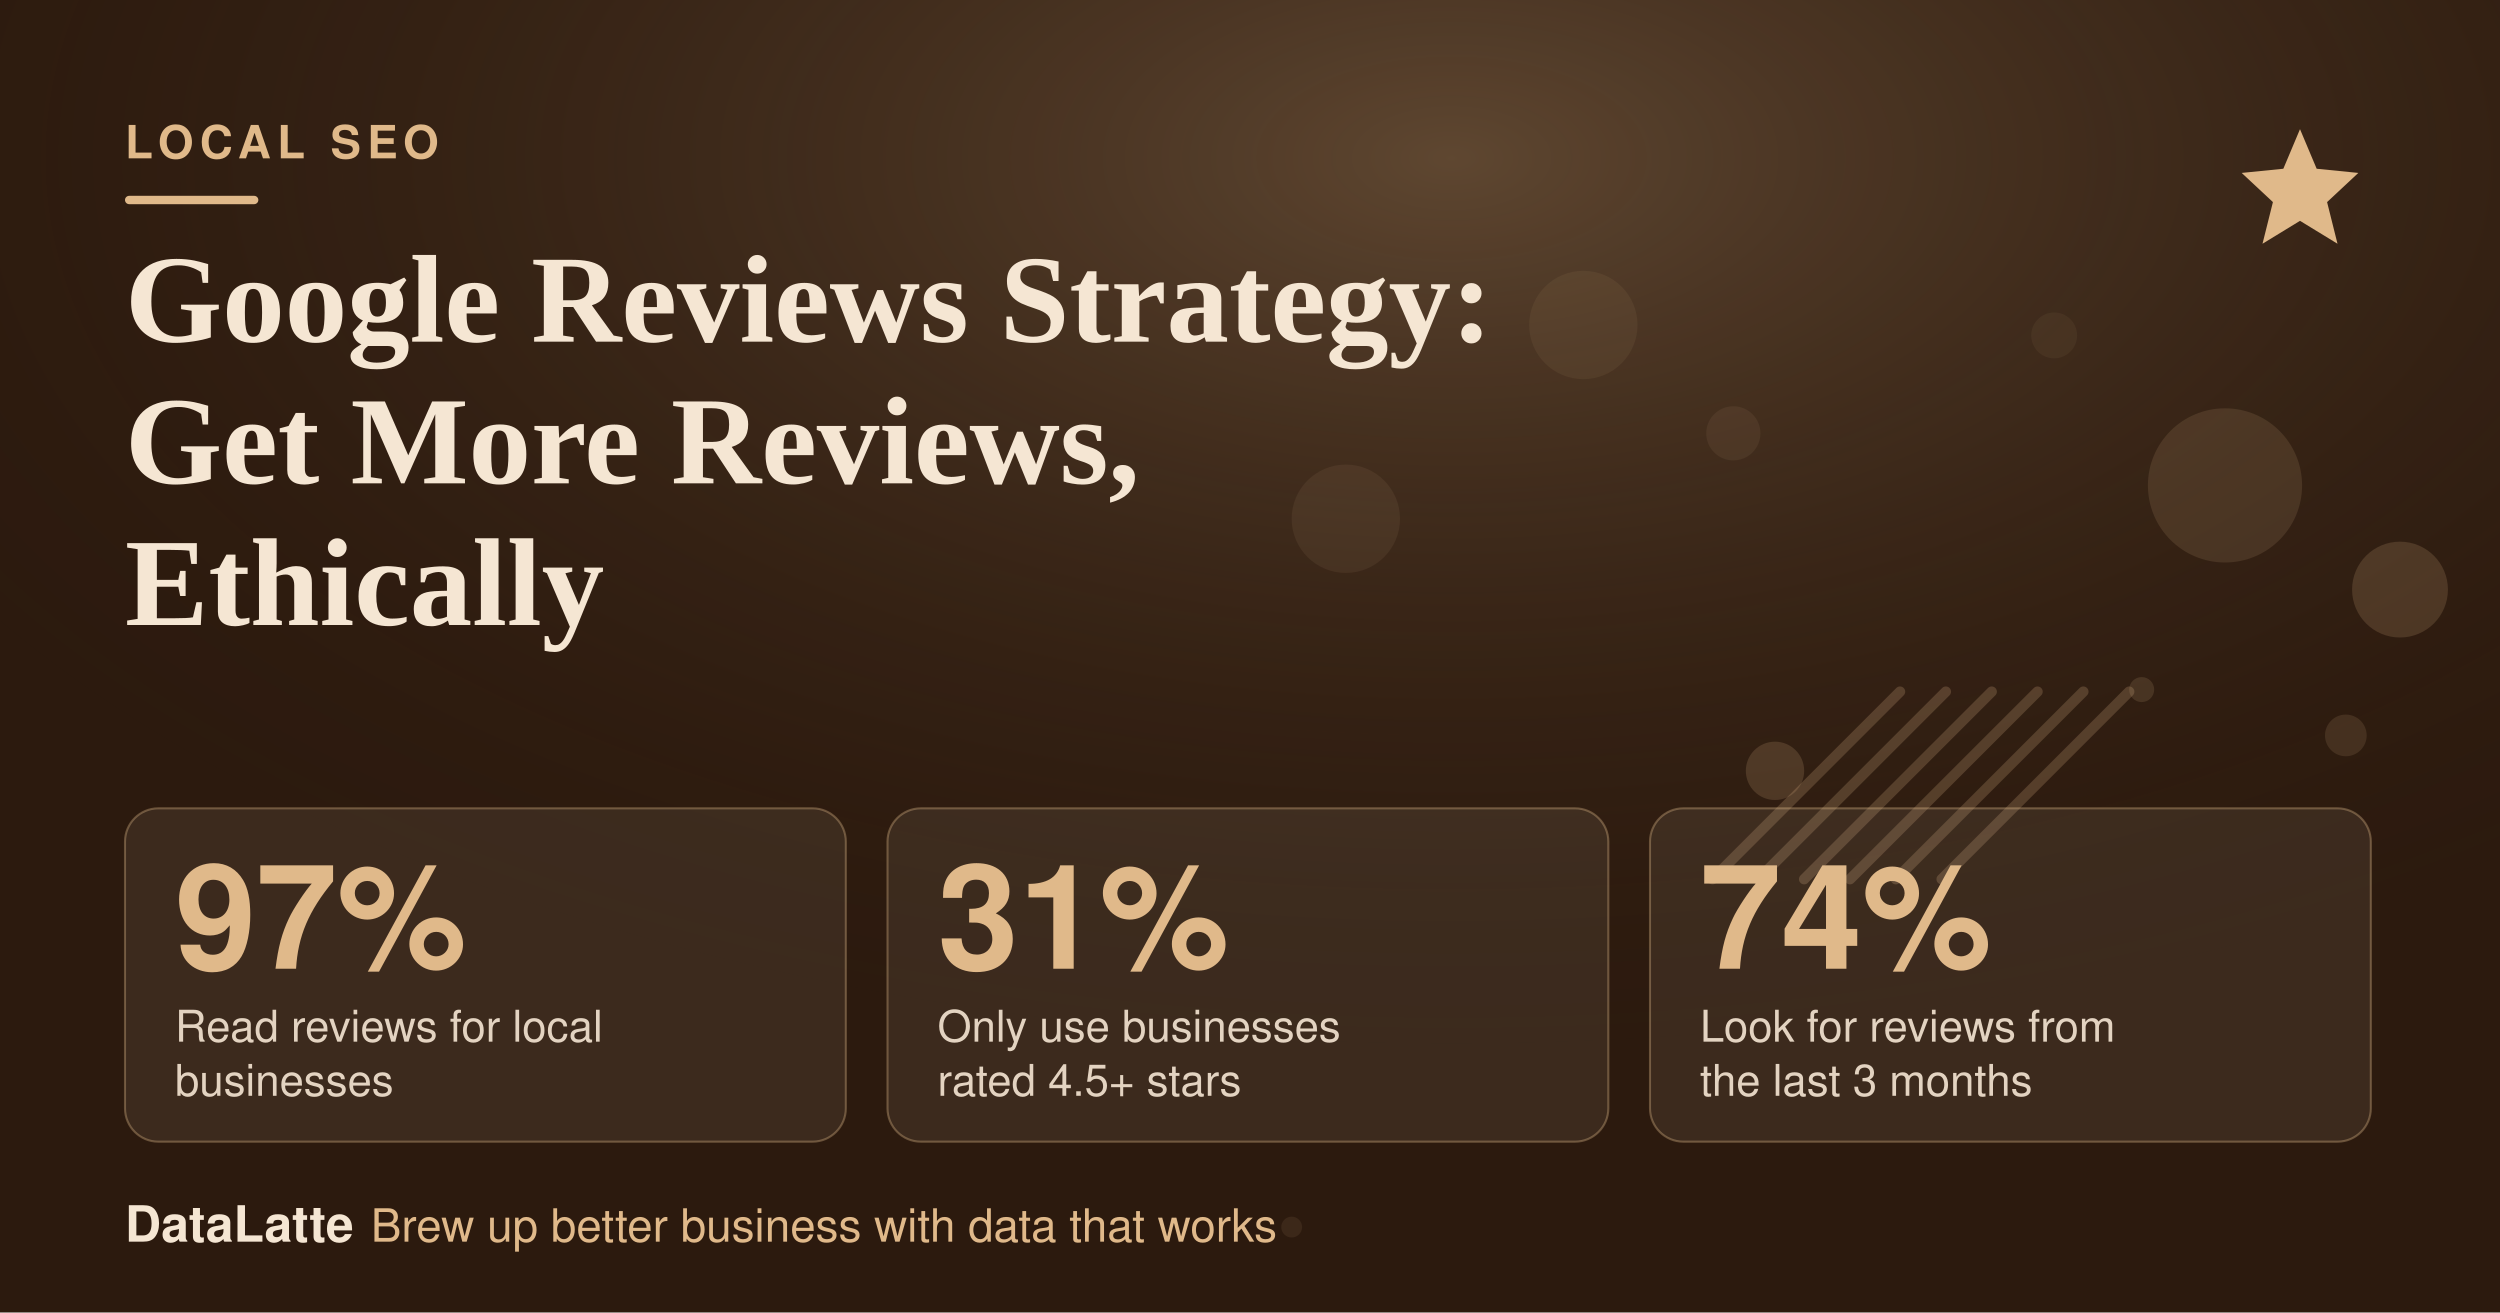
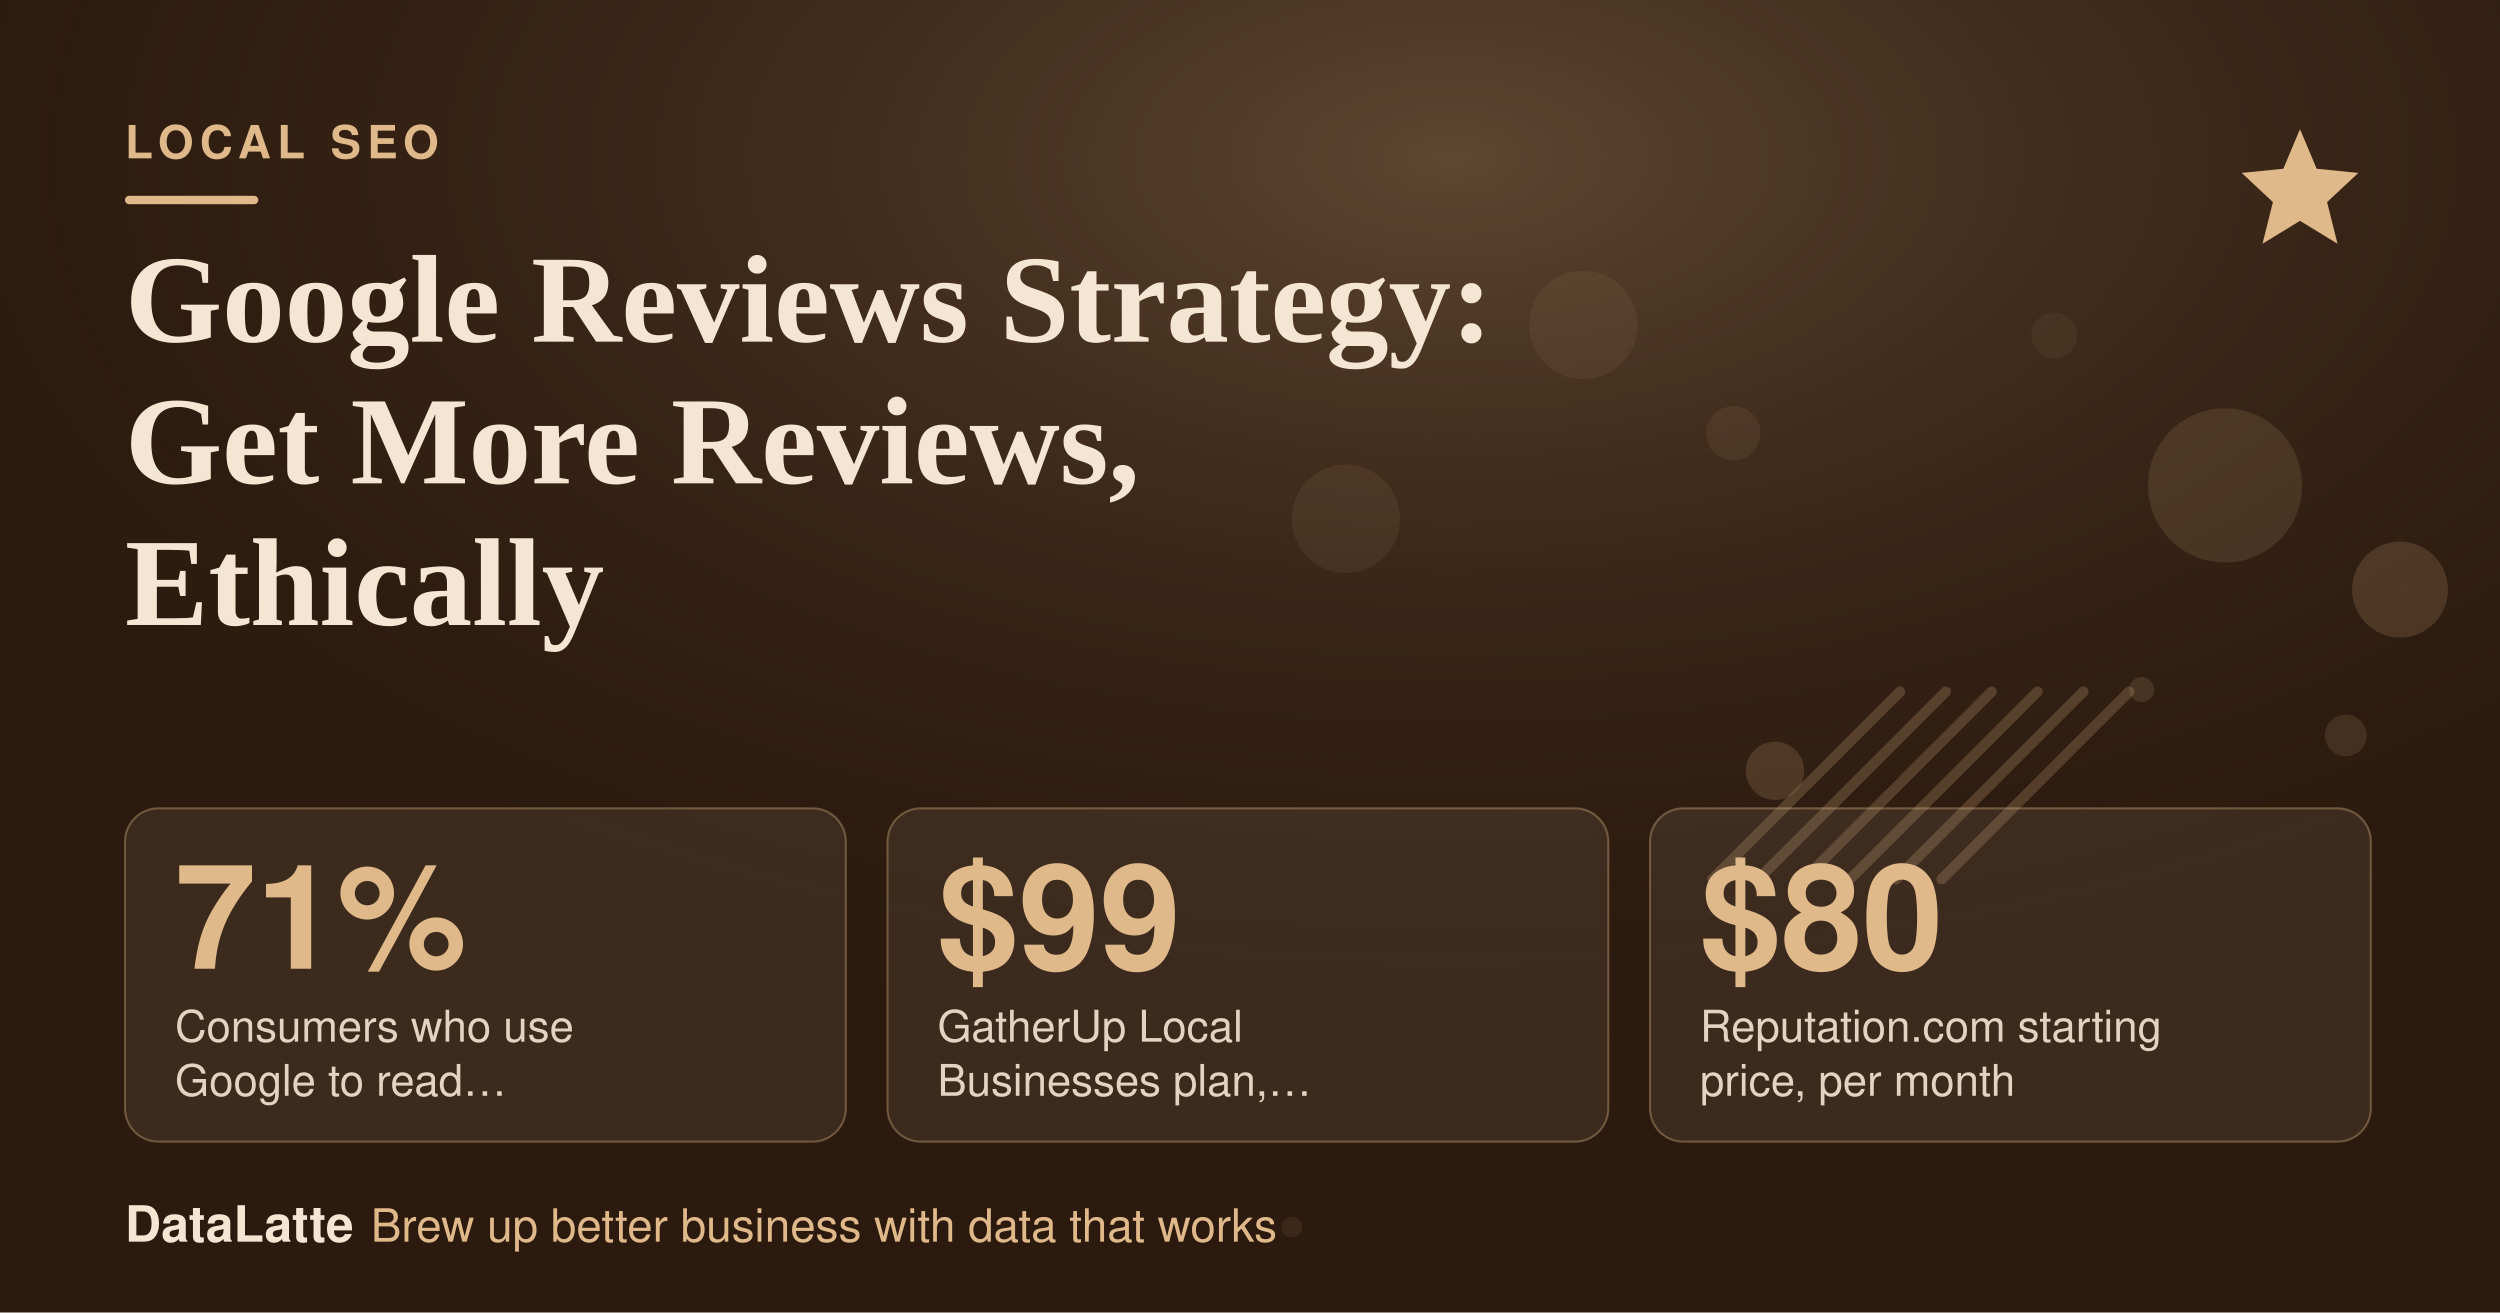
<svg xmlns="http://www.w3.org/2000/svg" width="1200" height="630" viewBox="0 0 1200 630" role="img" aria-label="Google Reviews Strategy: Get More Reviews, Ethically">
  <defs>
    <radialGradient id="g" cx="58%" cy="12%" r="70%">
      <stop offset="0" stop-color="#e0b98a" stop-opacity="0.28" />
      <stop offset="1" stop-color="#2c1a0e" stop-opacity="0" />
    </radialGradient>
  </defs>
  <rect width="1200" height="630" fill="#2c1a0e" />
  <rect width="1200" height="630" fill="url(#g)" />
  <circle cx="620" cy="589" r="5" fill="#e0b98a" fill-opacity="0.09" />
  <circle cx="986" cy="161" r="11" fill="#e0b98a" fill-opacity="0.06" />
  <circle cx="1028" cy="331" r="6" fill="#e0b98a" fill-opacity="0.14" />
  <circle cx="646" cy="249" r="26" fill="#e0b98a" fill-opacity="0.08" />
  <circle cx="832" cy="208" r="13" fill="#e0b98a" fill-opacity="0.08" />
  <circle cx="852" cy="370" r="14" fill="#e0b98a" fill-opacity="0.17" />
  <circle cx="1126" cy="353" r="10" fill="#e0b98a" fill-opacity="0.13" />
  <circle cx="760" cy="156" r="26" fill="#e0b98a" fill-opacity="0.07" />
  <circle cx="1068" cy="233" r="37" fill="#e0b98a" fill-opacity="0.13" />
  <circle cx="1152" cy="283" r="23" fill="#e0b98a" fill-opacity="0.17" />
  <line x1="822" y1="422" x2="912" y2="332" stroke="#e0b98a" stroke-opacity="0.22" stroke-width="5" stroke-linecap="round" />
  <line x1="844" y1="422" x2="934" y2="332" stroke="#e0b98a" stroke-opacity="0.22" stroke-width="5" stroke-linecap="round" />
  <line x1="866" y1="422" x2="956" y2="332" stroke="#e0b98a" stroke-opacity="0.22" stroke-width="5" stroke-linecap="round" />
  <line x1="888" y1="422" x2="978" y2="332" stroke="#e0b98a" stroke-opacity="0.22" stroke-width="5" stroke-linecap="round" />
  <line x1="910" y1="422" x2="1000" y2="332" stroke="#e0b98a" stroke-opacity="0.22" stroke-width="5" stroke-linecap="round" />
  <line x1="932" y1="422" x2="1022" y2="332" stroke="#e0b98a" stroke-opacity="0.22" stroke-width="5" stroke-linecap="round" />
  <g transform="translate(1076 62) scale(1.0)">
    <path d="M28 0l8 19 20 2-15 14 5 20-18-11-18 11 5-20L0 21l20-2z" fill="#e0b98a" />
  </g>
  <text x="60" y="76" font-family="Helvetica, Arial, sans-serif" font-size="22" font-weight="700" fill="#e0b98a" letter-spacing="3">LOCAL SEO</text>
  <rect x="60" y="94" width="64" height="4" rx="2" fill="#e0b98a" />
  <text x="60" y="164" font-family="Georgia, 'Times New Roman', serif" font-size="60" font-weight="700" fill="#f5e6d3">Google Reviews Strategy:</text>
  <text x="60" y="232" font-family="Georgia, 'Times New Roman', serif" font-size="60" font-weight="700" fill="#f5e6d3">Get More Reviews,</text>
  <text x="60" y="300" font-family="Georgia, 'Times New Roman', serif" font-size="60" font-weight="700" fill="#f5e6d3">Ethically</text>
  <rect x="60" y="388" width="346" height="160" rx="16" fill="#f5e6d3" fill-opacity="0.08" stroke="#e0b98a" stroke-opacity="0.35" />
-   <text x="84" y="465" font-family="Helvetica, Arial, sans-serif" font-size="70" font-weight="800" fill="#e0b98a">97%</text>
-   <text x="84" y="500" font-family="Helvetica, Arial, sans-serif" font-size="21" fill="#f5e6d3" fill-opacity="0.9">Read reviews for local</text>
-   <text x="84" y="526" font-family="Helvetica, Arial, sans-serif" font-size="21" fill="#f5e6d3" fill-opacity="0.9">businesses</text>
+   <text x="84" y="465" font-family="Helvetica, Arial, sans-serif" font-size="70" font-weight="800" fill="#e0b98a">71%</text>
+   <text x="84" y="500" font-family="Helvetica, Arial, sans-serif" font-size="21" fill="#f5e6d3" fill-opacity="0.9">Consumers who use</text>
+   <text x="84" y="526" font-family="Helvetica, Arial, sans-serif" font-size="21" fill="#f5e6d3" fill-opacity="0.9">Google to read…</text>
  <rect x="426" y="388" width="346" height="160" rx="16" fill="#f5e6d3" fill-opacity="0.08" stroke="#e0b98a" stroke-opacity="0.35" />
-   <text x="450" y="465" font-family="Helvetica, Arial, sans-serif" font-size="70" font-weight="800" fill="#e0b98a">31%</text>
-   <text x="450" y="500" font-family="Helvetica, Arial, sans-serif" font-size="21" fill="#f5e6d3" fill-opacity="0.9">Only use businesses</text>
-   <text x="450" y="526" font-family="Helvetica, Arial, sans-serif" font-size="21" fill="#f5e6d3" fill-opacity="0.9">rated 4.5+ stars</text>
+   <text x="450" y="465" font-family="Helvetica, Arial, sans-serif" font-size="70" font-weight="800" fill="#e0b98a">$99</text>
+   <text x="450" y="500" font-family="Helvetica, Arial, sans-serif" font-size="21" fill="#f5e6d3" fill-opacity="0.9">GatherUp Local</text>
+   <text x="450" y="526" font-family="Helvetica, Arial, sans-serif" font-size="21" fill="#f5e6d3" fill-opacity="0.9">Businesses plan,…</text>
  <rect x="792" y="388" width="346" height="160" rx="16" fill="#f5e6d3" fill-opacity="0.08" stroke="#e0b98a" stroke-opacity="0.35" />
-   <text x="816" y="465" font-family="Helvetica, Arial, sans-serif" font-size="70" font-weight="800" fill="#e0b98a">74%</text>
-   <text x="816" y="500" font-family="Helvetica, Arial, sans-serif" font-size="21" fill="#f5e6d3" fill-opacity="0.9">Look for reviews from</text>
-   <text x="816" y="526" font-family="Helvetica, Arial, sans-serif" font-size="21" fill="#f5e6d3" fill-opacity="0.9">the last 3 months</text>
+   <text x="816" y="465" font-family="Helvetica, Arial, sans-serif" font-size="70" font-weight="800" fill="#e0b98a">$80</text>
+   <text x="816" y="500" font-family="Helvetica, Arial, sans-serif" font-size="21" fill="#f5e6d3" fill-opacity="0.9">Reputation.com starting</text>
+   <text x="816" y="526" font-family="Helvetica, Arial, sans-serif" font-size="21" fill="#f5e6d3" fill-opacity="0.9">price, per month</text>
  <text x="60" y="596" font-family="Helvetica, Arial, sans-serif" font-size="24" font-weight="700" fill="#f5e6d3">DataLatte</text>
  <text x="178" y="596" font-family="Helvetica, Arial, sans-serif" font-size="22" fill="#e0b98a">Brew up better business with data that works</text>
</svg>
